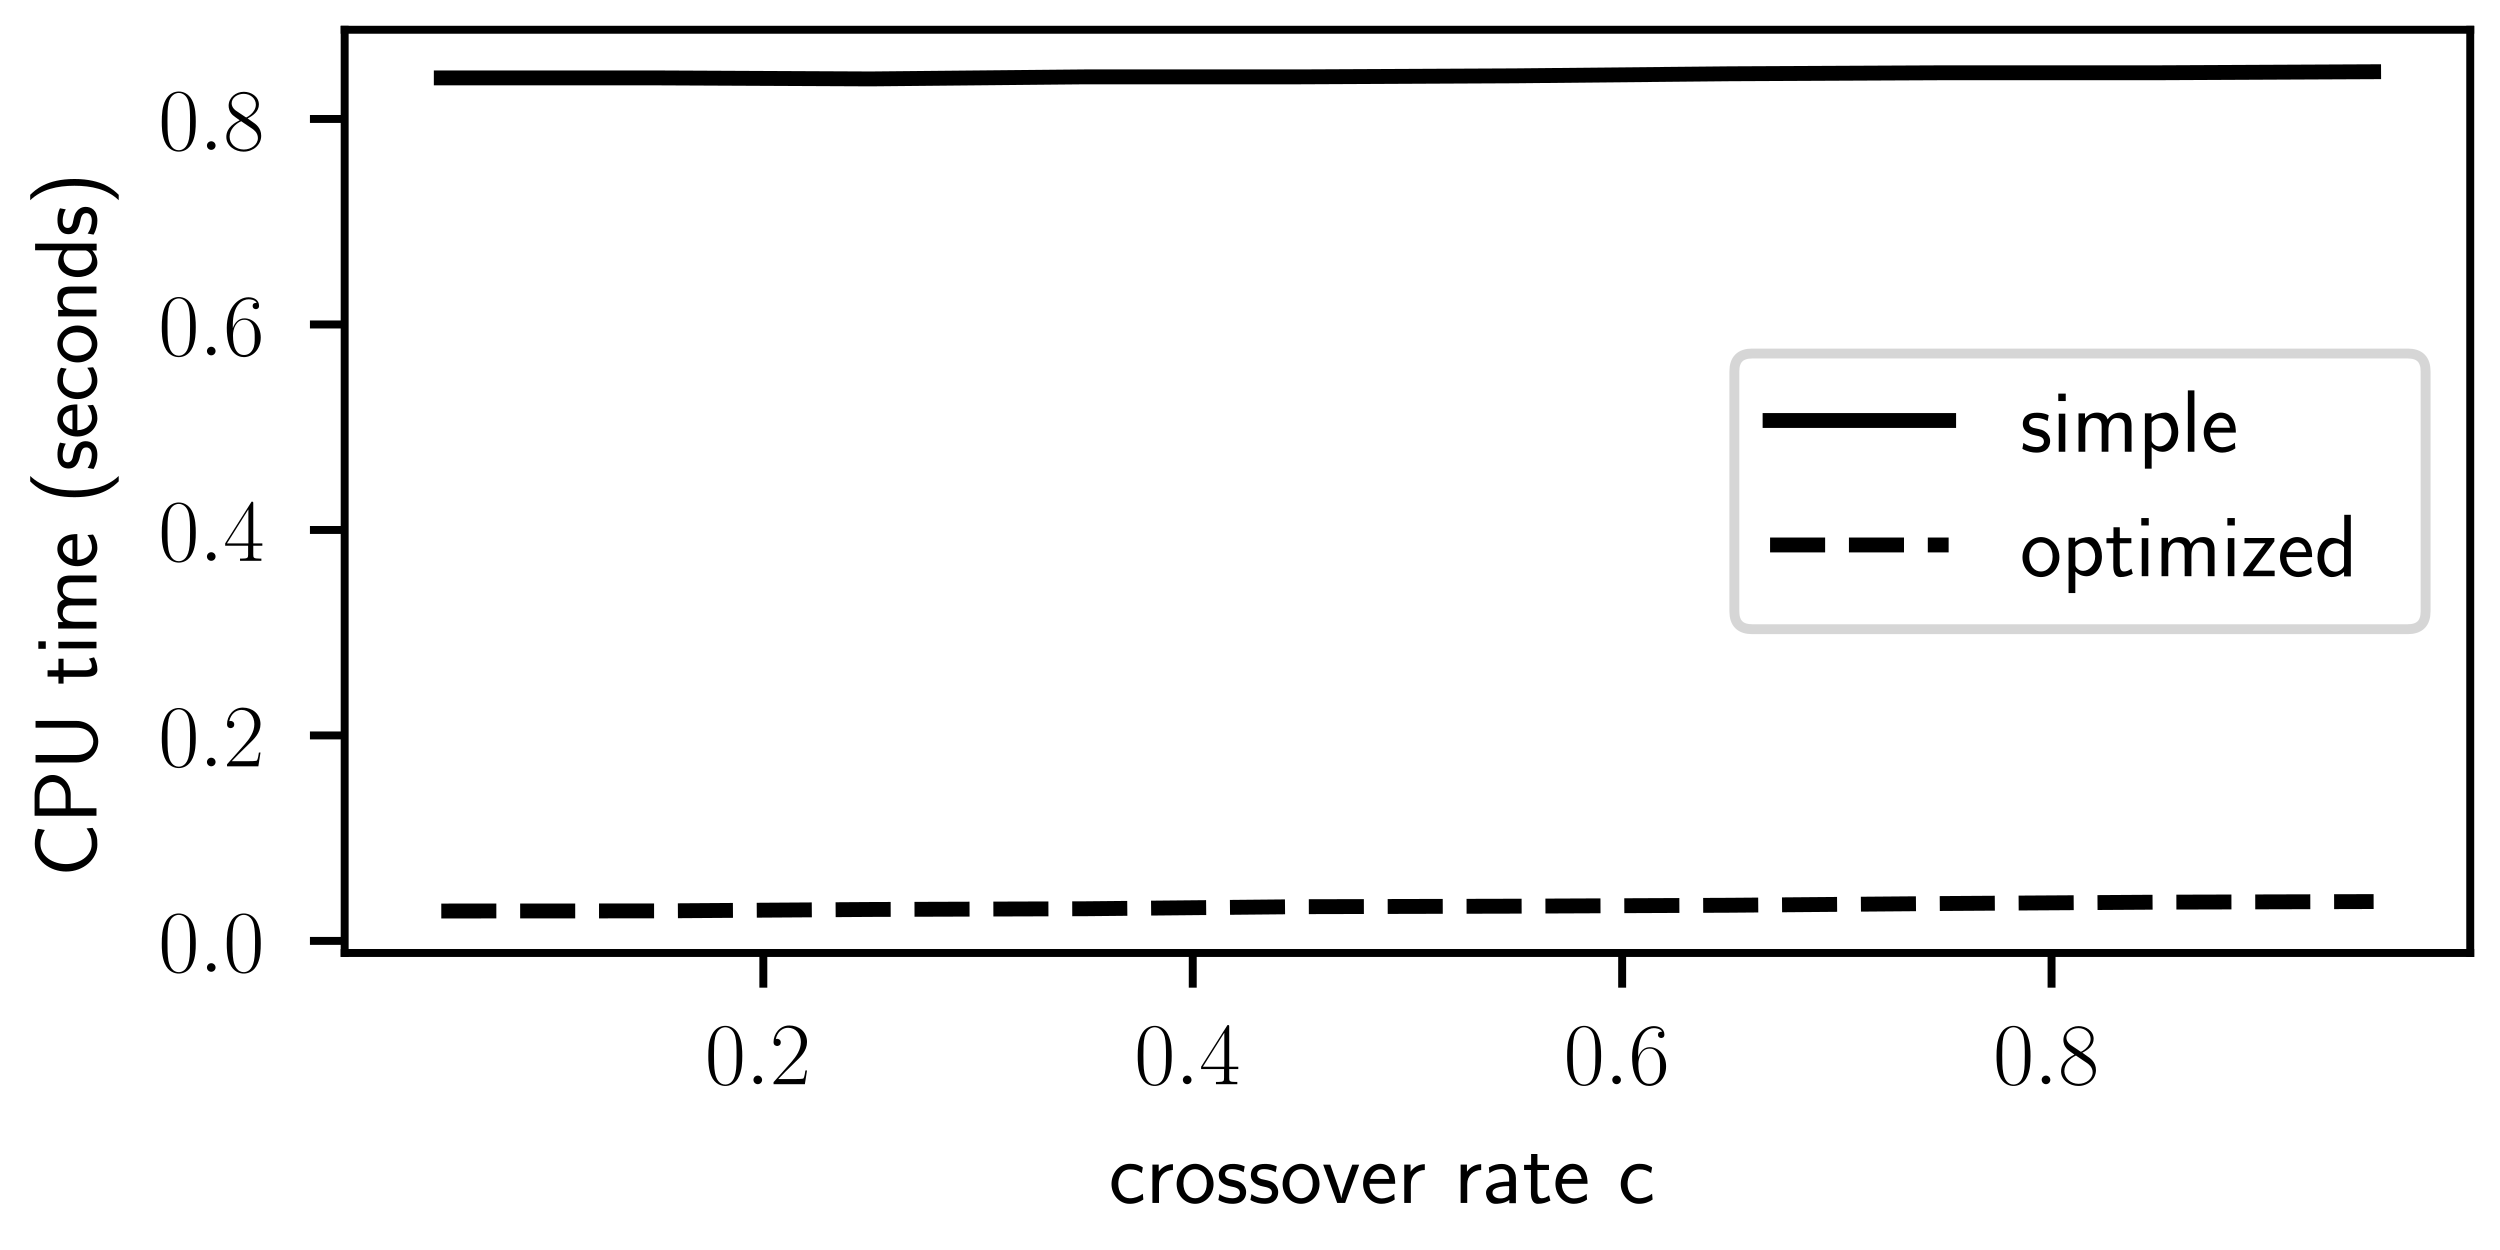
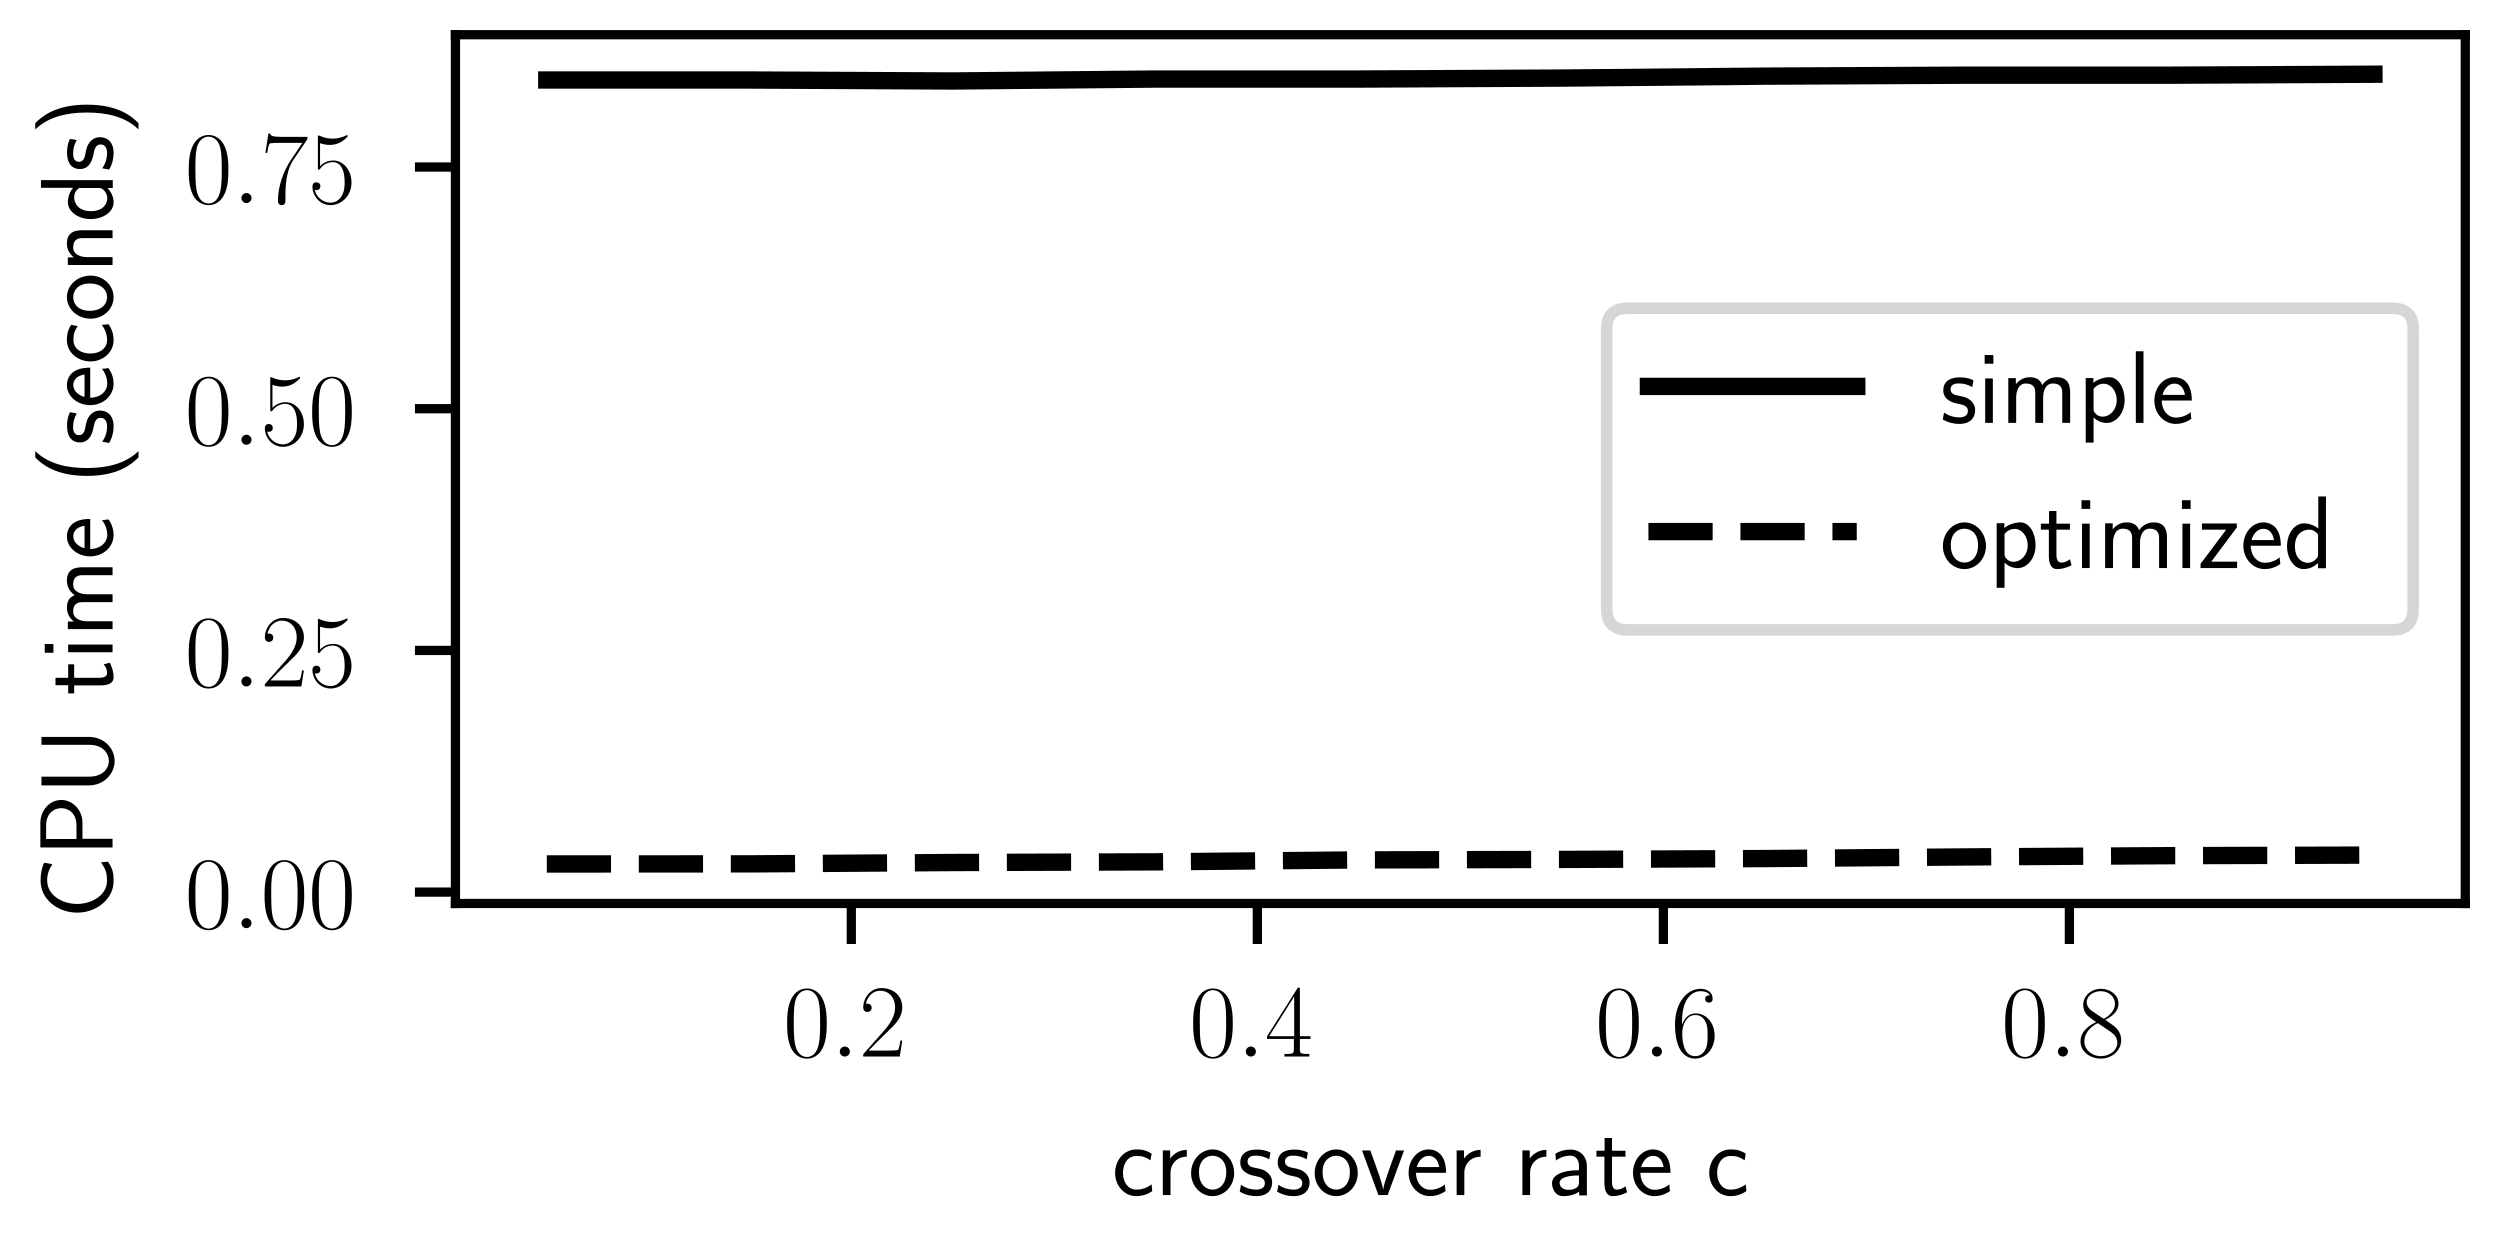
- <svg xmlns="http://www.w3.org/2000/svg" xmlns:xlink="http://www.w3.org/1999/xlink" width="252pt" height="126pt" viewBox="0 0 252 126" version="1.1">
+ <svg xmlns="http://www.w3.org/2000/svg" xmlns:xlink="http://www.w3.org/1999/xlink" width="216pt" height="108pt" viewBox="0 0 216 108" version="1.1">
  <defs>
    <style type="text/css">*{stroke-linejoin: round; stroke-linecap: butt}</style>
  </defs>
  <g id="figure_1">
    <g id="patch_1">
-       <path d="M 0 126  L 252 126  L 252 0  L 0 0  z " style="fill: #ffffff" />
+       <path d="M 0 108  L 216 108  L 216 0  L 0 0  z " style="fill: #ffffff" />
    </g>
    <g id="axes_1">
      <g id="patch_2">
-         <path d="M 34.742 96.06  L 249 96.06  L 249 3  L 34.742 3  z " style="fill: #ffffff" />
+         <path d="M 39.35 78.06  L 213 78.06  L 213 3  L 39.35 3  z " style="fill: #ffffff" />
      </g>
      <g id="matplotlib.axis_1">
        <g id="xtick_1">
          <g id="line2d_1">
            <defs>
-               <path id="m0b195b75a0" d="M 0 0  L 0 3.5  " style="stroke: #000000; stroke-width: 0.8" />
-             </defs>
-             <g>
-               <use xlink:href="#m0b195b75a0" x="76.944" y="96.06" style="stroke: #000000; stroke-width: 0.8" />
+               <path id="m0153f3cc2d" d="M 0 0  L 0 3.5  " style="stroke: #000000; stroke-width: 0.8" />
+             </defs>
+             <g>
+               <use xlink:href="#m0153f3cc2d" x="73.553" y="78.06" style="stroke: #000000; stroke-width: 0.8" />
            </g>
          </g>
          <g id="text_1">
-             <g transform="translate(71.05654 109.2862) scale(0.09 -0.09)">
+             <g transform="translate(67.66575 91.28619) scale(0.09 -0.09)">
              <defs>
                <path id="CMR17-30" d="M 2688 2025  C 2688 2416 2682 3080 2413 3591  C 2176 4039 1798 4198 1466 4198  C 1158 4198 768 4058 525 3597  C 269 3118 243 2524 243 2025  C 243 1661 250 1106 448 619  C 723 -39 1216 -128 1466 -128  C 1760 -128 2208 -7 2470 600  C 2662 1042 2688 1559 2688 2025  z M 1466 -26  C 1056 -26 813 325 723 812  C 653 1188 653 1738 653 2096  C 653 2588 653 2997 736 3387  C 858 3929 1216 4096 1466 4096  C 1728 4096 2067 3923 2189 3400  C 2272 3036 2278 2607 2278 2096  C 2278 1680 2278 1169 2202 792  C 2067 95 1690 -26 1466 -26  z " transform="scale(0.015625)" />
                <path id="CMMI12-3a" d="M 1178 307  C 1178 492 1024 619 870 619  C 685 619 557 466 557 313  C 557 128 710 0 864 0  C 1050 0 1178 153 1178 307  z " transform="scale(0.015625)" />
                <path id="CMR17-32" d="M 2669 989  L 2554 989  C 2490 536 2438 459 2413 420  C 2381 369 1920 369 1830 369  L 602 369  C 832 619 1280 1072 1824 1597  C 2214 1967 2669 2402 2669 3035  C 2669 3790 2067 4224 1395 4224  C 691 4224 262 3604 262 3030  C 262 2780 448 2748 525 2748  C 589 2748 781 2787 781 3010  C 781 3207 614 3264 525 3264  C 486 3264 448 3258 422 3245  C 544 3790 915 4058 1306 4058  C 1862 4058 2227 3617 2227 3035  C 2227 2479 1901 2000 1536 1584  L 262 146  L 262 0  L 2515 0  L 2669 989  z " transform="scale(0.015625)" />
              </defs>
              <use xlink:href="#CMR17-30" transform="scale(0.996264)" />
              <use xlink:href="#CMMI12-3a" transform="translate(45.69048 0) scale(0.996264)" />
              <use xlink:href="#CMR17-32" transform="translate(72.78765 0) scale(0.996264)" />
            </g>
          </g>
        </g>
        <g id="xtick_2">
          <g id="line2d_2">
            <g>
-               <use xlink:href="#m0b195b75a0" x="120.229" y="96.06" style="stroke: #000000; stroke-width: 0.8" />
+               <use xlink:href="#m0153f3cc2d" x="108.634" y="78.06" style="stroke: #000000; stroke-width: 0.8" />
            </g>
          </g>
          <g id="text_2">
-             <g transform="translate(114.341 109.2862) scale(0.09 -0.09)">
+             <g transform="translate(102.7466 91.28619) scale(0.09 -0.09)">
              <defs>
                <path id="CMR17-34" d="M 2150 4122  C 2150 4256 2144 4256 2029 4256  L 128 1254  L 128 1088  L 1779 1088  L 1779 457  C 1779 224 1766 160 1318 160  L 1197 160  L 1197 0  C 1402 0 1747 0 1965 0  C 2182 0 2528 0 2733 0  L 2733 160  L 2611 160  C 2163 160 2150 224 2150 457  L 2150 1088  L 2803 1088  L 2803 1254  L 2150 1254  L 2150 4122  z M 1798 3703  L 1798 1254  L 256 1254  L 1798 3703  z " transform="scale(0.015625)" />
              </defs>
              <use xlink:href="#CMR17-30" transform="scale(0.996264)" />
              <use xlink:href="#CMMI12-3a" transform="translate(45.69048 0) scale(0.996264)" />
              <use xlink:href="#CMR17-34" transform="translate(72.78765 0) scale(0.996264)" />
            </g>
          </g>
        </g>
        <g id="xtick_3">
          <g id="line2d_3">
            <g>
-               <use xlink:href="#m0b195b75a0" x="163.513" y="96.06" style="stroke: #000000; stroke-width: 0.8" />
+               <use xlink:href="#m0153f3cc2d" x="143.715" y="78.06" style="stroke: #000000; stroke-width: 0.8" />
            </g>
          </g>
          <g id="text_3">
-             <g transform="translate(157.6254 109.2862) scale(0.09 -0.09)">
+             <g transform="translate(137.8275 91.28619) scale(0.09 -0.09)">
              <defs>
                <path id="CMR17-36" d="M 678 2176  C 678 3690 1395 4032 1811 4032  C 1946 4032 2272 4009 2400 3776  C 2298 3776 2106 3776 2106 3553  C 2106 3381 2246 3323 2336 3323  C 2394 3323 2566 3348 2566 3560  C 2566 3954 2246 4179 1805 4179  C 1043 4179 243 3390 243 1984  C 243 253 966 -128 1478 -128  C 2099 -128 2688 427 2688 1283  C 2688 2081 2170 2662 1517 2662  C 1126 2662 838 2407 678 1960  L 678 2176  z M 1478 25  C 691 25 691 1200 691 1436  C 691 1896 909 2560 1504 2560  C 1613 2560 1926 2560 2138 2120  C 2253 1870 2253 1609 2253 1289  C 2253 944 2253 690 2118 434  C 1978 171 1773 25 1478 25  z " transform="scale(0.015625)" />
              </defs>
              <use xlink:href="#CMR17-30" transform="scale(0.996264)" />
              <use xlink:href="#CMMI12-3a" transform="translate(45.69048 0) scale(0.996264)" />
              <use xlink:href="#CMR17-36" transform="translate(72.78765 0) scale(0.996264)" />
            </g>
          </g>
        </g>
        <g id="xtick_4">
          <g id="line2d_4">
            <g>
-               <use xlink:href="#m0b195b75a0" x="206.797" y="96.06" style="stroke: #000000; stroke-width: 0.8" />
+               <use xlink:href="#m0153f3cc2d" x="178.796" y="78.06" style="stroke: #000000; stroke-width: 0.8" />
            </g>
          </g>
          <g id="text_4">
-             <g transform="translate(200.9098 109.2862) scale(0.09 -0.09)">
+             <g transform="translate(172.9083 91.28619) scale(0.09 -0.09)">
              <defs>
                <path id="CMR17-38" d="M 1741 2264  C 2144 2467 2554 2773 2554 3263  C 2554 3841 1990 4179 1472 4179  C 890 4179 378 3759 378 3180  C 378 3021 416 2747 666 2505  C 730 2442 998 2251 1171 2130  C 883 1983 211 1634 211 934  C 211 279 838 -128 1459 -128  C 2144 -128 2720 362 2720 1010  C 2720 1590 2330 1857 2074 2029  L 1741 2264  z M 902 2822  C 851 2854 595 3051 595 3351  C 595 3739 998 4032 1459 4032  C 1965 4032 2336 3676 2336 3262  C 2336 2669 1670 2331 1638 2331  C 1632 2331 1626 2331 1574 2370  L 902 2822  z M 2080 1519  C 2176 1449 2483 1240 2483 851  C 2483 381 2010 25 1472 25  C 890 25 448 438 448 940  C 448 1443 838 1862 1280 2060  L 2080 1519  z " transform="scale(0.015625)" />
              </defs>
              <use xlink:href="#CMR17-30" transform="scale(0.996264)" />
              <use xlink:href="#CMMI12-3a" transform="translate(45.69048 0) scale(0.996264)" />
              <use xlink:href="#CMR17-38" transform="translate(72.78765 0) scale(0.996264)" />
            </g>
          </g>
        </g>
        <g id="text_5">
-           <g transform="translate(111.7437 121.2563) scale(0.09 -0.09)">
+           <g transform="translate(96.04754 103.2563) scale(0.09 -0.09)">
            <defs>
              <path id="CMSS17-63" d="M 2464 2541  C 2464 2585 2170 2714 2093 2739  C 1882 2816 1613 2816 1542 2816  C 710 2816 211 2093 211 1363  C 211 595 768 -64 1517 -64  C 1946 -64 2253 76 2502 242  L 2464 664  C 2189 453 1869 337 1523 337  C 1024 337 698 774 698 1369  C 698 1831 909 2414 1549 2414  C 1901 2414 2099 2343 2394 2145  L 2464 2541  z " transform="scale(0.015625)" />
              <path id="CMSS17-72" d="M 954 1363  C 954 1965 1395 2368 1958 2368  L 1958 2789  C 1549 2789 1165 2585 934 2253  L 934 2758  L 480 2758  L 480 0  L 954 0  L 954 1363  z " transform="scale(0.015625)" />
              <path id="CMSS17-6f" d="M 2829 1356  C 2829 2176 2221 2816 1504 2816  C 768 2816 173 2157 173 1356  C 173 544 787 -64 1498 -64  C 2227 -64 2829 563 2829 1356  z M 1504 337  C 1050 337 659 709 659 1408  C 659 2151 1114 2427 1498 2427  C 1914 2427 2342 2126 2342 1408  C 2342 683 1926 337 1504 337  z " transform="scale(0.015625)" />
              <path id="CMSS17-73" d="M 2061 2627  C 1683 2807 1389 2807 1197 2807  C 742 2807 198 2648 198 2003  C 198 1359 902 1218 1094 1179  C 1389 1122 1715 1058 1715 740  C 1715 337 1254 337 1171 337  C 915 337 563 407 243 638  L 166 210  C 531 0 883 -64 1178 -64  C 1965 -64 2163 416 2163 781  C 2163 1094 1984 1305 1862 1401  C 1651 1568 1574 1587 1050 1696  C 960 1709 646 1779 646 2066  C 646 2432 1050 2432 1139 2432  C 1555 2432 1811 2303 1984 2208  L 2061 2627  z " transform="scale(0.015625)" />
              <path id="CMSS17-76" d="M 2675 2752  L 2176 2752  L 1747 1556  C 1613 1165 1421 627 1389 352  L 1382 352  C 1370 468 1318 634 1286 749  C 1248 890 1197 1056 1158 1172  L 595 2752  L 83 2752  L 1094 0  L 1664 0  L 2675 2752  z " transform="scale(0.015625)" />
              <path id="CMSS17-65" d="M 2502 1377  C 2502 1590 2490 2003 2285 2345  C 2061 2713 1696 2816 1421 2816  C 755 2816 192 2188 192 1375  C 192 582 774 -64 1510 -64  C 1798 -64 2150 19 2470 248  C 2470 274 2458 414 2451 420  C 2451 433 2432 630 2432 656  C 2125 407 1773 325 1517 325  C 1107 325 666 667 646 1377  L 2502 1377  z M 698 1728  C 781 2084 1062 2421 1421 2421  C 1517 2421 1965 2421 2080 1728  L 698 1728  z " transform="scale(0.015625)" />
              <path id="CMSS17-61" d="M 2406 1791  C 2406 2392 1978 2808 1402 2808  C 1120 2808 813 2757 461 2553  L 499 2135  C 659 2248 934 2432 1395 2432  C 1722 2432 1920 2180 1920 1782  L 1920 1536  C 896 1536 256 1238 256 726  C 256 461 416 -64 947 -64  C 1043 -64 1562 -64 1933 217  L 1933 -19  L 2406 -19  L 2406 1791  z M 1920 816  C 1920 701 1920 548 1728 434  C 1562 325 1350 325 1261 325  C 941 325 723 511 723 744  C 723 1211 1722 1211 1920 1211  L 1920 816  z " transform="scale(0.015625)" />
              <path id="CMSS17-74" d="M 1069 2368  L 1901 2368  L 1901 2737  L 1069 2737  L 1069 3520  L 614 3520  L 614 2737  L 109 2737  L 109 2368  L 602 2368  L 602 749  C 602 384 685 -64 1107 -64  C 1427 -64 1722 25 2003 172  L 1901 548  C 1747 414 1562 337 1363 337  C 1082 337 1069 696 1069 856  L 1069 2368  z " transform="scale(0.015625)" />
            </defs>
            <use xlink:href="#CMSS17-63" transform="scale(0.996264)" />
            <use xlink:href="#CMSS17-72" transform="translate(41.63882 0) scale(0.996264)" />
            <use xlink:href="#CMSS17-6f" transform="translate(73.5486 0) scale(0.996264)" />
            <use xlink:href="#CMSS17-73" transform="translate(120.3922 0) scale(0.996264)" />
            <use xlink:href="#CMSS17-73" transform="translate(156.3058 0) scale(0.996264)" />
            <use xlink:href="#CMSS17-6f" transform="translate(192.2193 0) scale(0.996264)" />
            <use xlink:href="#CMSS17-76" transform="translate(239.0629 0) scale(0.996264)" />
            <use xlink:href="#CMSS17-65" transform="translate(282.0631 0) scale(0.996264)" />
            <use xlink:href="#CMSS17-72" transform="translate(323.7019 0) scale(0.996264)" />
            <use xlink:href="#CMSS17-72" transform="translate(386.8408 0) scale(0.996264)" />
            <use xlink:href="#CMSS17-61" transform="translate(418.7505 0) scale(0.996264)" />
            <use xlink:href="#CMSS17-74" transform="translate(463.6725 0) scale(0.996264)" />
            <use xlink:href="#CMSS17-65" transform="translate(497.504 0) scale(0.996264)" />
            <use xlink:href="#CMSS17-63" transform="translate(570.372 0) scale(0.996264)" />
          </g>
        </g>
      </g>
      <g id="matplotlib.axis_2">
        <g id="ytick_1">
          <g id="line2d_5">
            <defs>
-               <path id="m219385d985" d="M 0 0  L -3.5 0  " style="stroke: #000000; stroke-width: 0.8" />
-             </defs>
-             <g>
-               <use xlink:href="#m219385d985" x="34.742" y="94.843" style="stroke: #000000; stroke-width: 0.8" />
+               <path id="m68bffeac52" d="M 0 0  L -3.5 0  " style="stroke: #000000; stroke-width: 0.8" />
+             </defs>
+             <g>
+               <use xlink:href="#m68bffeac52" x="39.35" y="77.078" style="stroke: #000000; stroke-width: 0.8" />
            </g>
          </g>
          <g id="text_6">
-             <g transform="translate(15.96662 97.95653) scale(0.09 -0.09)">
+             <g transform="translate(15.96662 80.1918) scale(0.09 -0.09)">
              <use xlink:href="#CMR17-30" transform="scale(0.996264)" />
              <use xlink:href="#CMMI12-3a" transform="translate(45.69048 0) scale(0.996264)" />
              <use xlink:href="#CMR17-30" transform="translate(72.78765 0) scale(0.996264)" />
+               <use xlink:href="#CMR17-30" transform="translate(118.4781 0) scale(0.996264)" />
            </g>
          </g>
        </g>
        <g id="ytick_2">
          <g id="line2d_6">
            <g>
-               <use xlink:href="#m219385d985" x="34.742" y="74.131" style="stroke: #000000; stroke-width: 0.8" />
+               <use xlink:href="#m68bffeac52" x="39.35" y="56.196" style="stroke: #000000; stroke-width: 0.8" />
            </g>
          </g>
          <g id="text_7">
-             <g transform="translate(15.96662 77.24424) scale(0.09 -0.09)">
+             <g transform="translate(15.96662 59.30928) scale(0.09 -0.09)">
+               <defs>
+                 <path id="CMR17-35" d="M 730 3692  C 794 3666 1056 3584 1325 3584  C 1920 3584 2246 3911 2432 4100  C 2432 4157 2432 4192 2394 4192  C 2387 4192 2374 4192 2323 4163  C 2099 4058 1837 3973 1517 3973  C 1325 3973 1037 3999 723 4139  C 653 4171 640 4171 634 4171  C 602 4171 595 4164 595 4037  L 595 2203  C 595 2089 595 2057 659 2057  C 691 2057 704 2070 736 2114  C 941 2401 1222 2522 1542 2522  C 1766 2522 2246 2382 2246 1289  C 2246 1085 2246 715 2054 421  C 1894 159 1645 25 1370 25  C 947 25 518 320 403 814  C 429 807 480 795 506 795  C 589 795 749 840 749 1038  C 749 1210 627 1280 506 1280  C 358 1280 262 1190 262 1011  C 262 454 704 -128 1382 -128  C 2042 -128 2669 440 2669 1264  C 2669 2030 2170 2624 1549 2624  C 1222 2624 947 2503 730 2274  L 730 3692  z " transform="scale(0.015625)" />
+               </defs>
              <use xlink:href="#CMR17-30" transform="scale(0.996264)" />
              <use xlink:href="#CMMI12-3a" transform="translate(45.69048 0) scale(0.996264)" />
              <use xlink:href="#CMR17-32" transform="translate(72.78765 0) scale(0.996264)" />
+               <use xlink:href="#CMR17-35" transform="translate(118.4781 0) scale(0.996264)" />
            </g>
          </g>
        </g>
        <g id="ytick_3">
          <g id="line2d_7">
            <g>
-               <use xlink:href="#m219385d985" x="34.742" y="53.419" style="stroke: #000000; stroke-width: 0.8" />
+               <use xlink:href="#m68bffeac52" x="39.35" y="35.313" style="stroke: #000000; stroke-width: 0.8" />
            </g>
          </g>
          <g id="text_8">
-             <g transform="translate(15.96662 56.53195) scale(0.09 -0.09)">
-               <use xlink:href="#CMR17-30" transform="scale(0.996264)" />
-               <use xlink:href="#CMMI12-3a" transform="translate(45.69048 0) scale(0.996264)" />
-               <use xlink:href="#CMR17-34" transform="translate(72.78765 0) scale(0.996264)" />
+             <g transform="translate(15.96662 38.42676) scale(0.09 -0.09)">
+               <use xlink:href="#CMR17-30" transform="scale(0.996264)" />
+               <use xlink:href="#CMMI12-3a" transform="translate(45.69048 0) scale(0.996264)" />
+               <use xlink:href="#CMR17-35" transform="translate(72.78765 0) scale(0.996264)" />
+               <use xlink:href="#CMR17-30" transform="translate(118.4781 0) scale(0.996264)" />
            </g>
          </g>
        </g>
        <g id="ytick_4">
          <g id="line2d_8">
            <g>
-               <use xlink:href="#m219385d985" x="34.742" y="32.706" style="stroke: #000000; stroke-width: 0.8" />
+               <use xlink:href="#m68bffeac52" x="39.35" y="14.431" style="stroke: #000000; stroke-width: 0.8" />
            </g>
          </g>
          <g id="text_9">
-             <g transform="translate(15.96662 35.81965) scale(0.09 -0.09)">
-               <use xlink:href="#CMR17-30" transform="scale(0.996264)" />
-               <use xlink:href="#CMMI12-3a" transform="translate(45.69048 0) scale(0.996264)" />
-               <use xlink:href="#CMR17-36" transform="translate(72.78765 0) scale(0.996264)" />
-             </g>
-           </g>
-         </g>
-         <g id="ytick_5">
-           <g id="line2d_9">
-             <g>
-               <use xlink:href="#m219385d985" x="34.742" y="11.994" style="stroke: #000000; stroke-width: 0.8" />
-             </g>
-           </g>
-           <g id="text_10">
-             <g transform="translate(15.96662 15.10736) scale(0.09 -0.09)">
-               <use xlink:href="#CMR17-30" transform="scale(0.996264)" />
-               <use xlink:href="#CMMI12-3a" transform="translate(45.69048 0) scale(0.996264)" />
-               <use xlink:href="#CMR17-38" transform="translate(72.78765 0) scale(0.996264)" />
-             </g>
-           </g>
-         </g>
-         <g id="text_11">
-           <g transform="translate(9.725022 88.4088) rotate(-90) scale(0.09 -0.09)">
+             <g transform="translate(15.96662 17.54424) scale(0.09 -0.09)">
+               <defs>
+                 <path id="CMR17-37" d="M 2886 3941  L 2886 4081  L 1382 4081  C 634 4081 621 4165 595 4288  L 480 4288  L 294 3094  L 410 3094  C 429 3215 474 3540 550 3661  C 589 3712 1062 3712 1171 3712  L 2579 3712  L 1869 2661  C 1395 1954 1069 999 1069 165  C 1069 89 1069 -128 1299 -128  C 1530 -128 1530 89 1530 171  L 1530 465  C 1530 1508 1709 2196 2003 2636  L 2886 3941  z " transform="scale(0.015625)" />
+               </defs>
+               <use xlink:href="#CMR17-30" transform="scale(0.996264)" />
+               <use xlink:href="#CMMI12-3a" transform="translate(45.69048 0) scale(0.996264)" />
+               <use xlink:href="#CMR17-37" transform="translate(72.78765 0) scale(0.996264)" />
+               <use xlink:href="#CMR17-35" transform="translate(118.4781 0) scale(0.996264)" />
+             </g>
+           </g>
+         </g>
+         <g id="text_10">
+           <g transform="translate(9.725022 79.4088) rotate(-90) scale(0.09 -0.09)">
            <defs>
              <path id="CMSS17-43" d="M 3501 714  C 3072 427 2874 344 2355 344  C 1459 344 934 1303 934 2179  C 934 3112 1472 4032 2381 4032  C 2790 4032 3059 3918 3386 3715  L 3475 4217  C 3168 4370 2778 4440 2387 4440  C 1158 4440 397 3316 397 2179  C 397 927 1299 -64 2323 -64  C 2874 -64 3066 -19 3539 280  L 3501 714  z " transform="scale(0.015625)" />
              <path id="CMSS17-50" d="M 2106 1856  C 2874 1856 3501 2453 3501 3158  C 3501 3850 2899 4453 2067 4453  L 570 4453  L 570 0  L 1107 0  L 1107 1856  L 2106 1856  z M 1926 4096  C 2669 4096 2995 3627 2995 3157  C 2995 2720 2694 2226 1926 2226  L 1094 2226  L 1094 4096  L 1926 4096  z " transform="scale(0.015625)" />
              <path id="CMSS17-55" d="M 3552 4384  L 3066 4384  L 3066 1449  C 3066 604 2547 229 2074 229  C 1587 229 1101 623 1101 1443  L 1101 4384  L 563 4384  L 563 1454  C 563 539 1274 -128 2067 -128  C 2861 -128 3552 539 3552 1454  L 3552 4384  z " transform="scale(0.015625)" />
              <path id="CMSS17-69" d="M 979 4183  L 442 4183  L 442 3648  L 979 3648  L 979 4183  z M 947 2739  L 474 2739  L 474 0  L 947 0  L 947 2739  z " transform="scale(0.015625)" />
              <path id="CMSS17-6d" d="M 4288 1877  C 4288 2308 4179 2816 3462 2816  C 2982 2816 2694 2516 2566 2331  C 2451 2670 2182 2816 1798 2816  C 1363 2816 1088 2568 941 2389  L 941 2758  L 474 2758  L 474 0  L 960 0  L 960 1559  C 960 1939 1101 2428 1555 2428  C 2138 2428 2138 2016 2138 1829  L 2138 0  L 2624 0  L 2624 1559  C 2624 1939 2765 2428 3219 2428  C 3802 2428 3802 2016 3802 1829  L 3802 0  L 4288 0  L 4288 1877  z " transform="scale(0.015625)" />
              <path id="CMSS17-28" d="M 1613 4768  C 1267 4417 474 3601 474 1588  C 474 -433 1267 -1243 1613 -1600  L 2003 -1600  C 1216 -784 960 357 960 1581  C 960 2798 1203 3946 2003 4768  L 1613 4768  z " transform="scale(0.015625)" />
              <path id="CMSS17-6e" d="M 2618 1877  C 2618 2283 2522 2816 1798 2816  C 1389 2816 1120 2606 941 2389  L 941 2758  L 474 2758  L 474 0  L 960 0  L 960 1559  C 960 1964 1114 2428 1549 2428  C 2112 2428 2131 2048 2131 1829  L 2131 0  L 2618 0  L 2618 1877  z " transform="scale(0.015625)" />
              <path id="CMSS17-64" d="M 2611 4416  L 2138 4416  L 2138 2438  C 1939 2603 1613 2756 1254 2756  C 672 2756 211 2131 211 1347  C 211 562 666 -64 1235 -64  C 1677 -64 1971 172 2125 306  L 2125 -13  L 2611 -13  L 2611 4416  z M 2125 836  C 2125 747 2125 653 1926 482  C 1798 375 1645 325 1498 325  C 1152 325 698 576 698 1340  C 698 2134 1210 2368 1562 2368  C 1798 2368 1990 2254 2125 2065  L 2125 836  z " transform="scale(0.015625)" />
              <path id="CMSS17-29" d="M 723 -1600  C 1069 -1249 1862 -433 1862 1581  C 1862 3601 1069 4411 723 4768  L 333 4768  C 1120 3952 1376 2811 1376 1588  C 1376 370 1133 -778 333 -1600  L 723 -1600  z " transform="scale(0.015625)" />
            </defs>
            <use xlink:href="#CMSS17-43" transform="scale(0.996264)" />
            <use xlink:href="#CMSS17-50" transform="translate(59.85577 0) scale(0.996264)" />
            <use xlink:href="#CMSS17-55" transform="translate(119.5914 0) scale(0.996264)" />
            <use xlink:href="#CMSS17-74" transform="translate(214.9602 0) scale(0.996264)" />
            <use xlink:href="#CMSS17-69" transform="translate(248.7918 0) scale(0.996264)" />
            <use xlink:href="#CMSS17-6d" transform="translate(270.9725 0) scale(0.996264)" />
            <use xlink:href="#CMSS17-65" transform="translate(345.2018 0) scale(0.996264)" />
            <use xlink:href="#CMSS17-28" transform="translate(418.0697 0) scale(0.996264)" />
            <use xlink:href="#CMSS17-73" transform="translate(454.5036 0) scale(0.996264)" />
            <use xlink:href="#CMSS17-65" transform="translate(490.4171 0) scale(0.996264)" />
            <use xlink:href="#CMSS17-63" transform="translate(532.056 0) scale(0.996264)" />
            <use xlink:href="#CMSS17-6f" transform="translate(573.6948 0) scale(0.996264)" />
            <use xlink:href="#CMSS17-6e" transform="translate(620.5384 0) scale(0.996264)" />
            <use xlink:href="#CMSS17-64" transform="translate(668.7434 0) scale(0.996264)" />
            <use xlink:href="#CMSS17-73" transform="translate(716.9483 0) scale(0.996264)" />
            <use xlink:href="#CMSS17-29" transform="translate(752.8618 0) scale(0.996264)" />
          </g>
        </g>
      </g>
+       <g id="line2d_9">
+         <path d="M 47.243 6.913  L 64.783 6.913  L 82.324 6.997  L 99.864 6.83  L 117.404 6.83  L 134.945 6.746  L 152.485 6.579  L 170.026 6.496  L 187.566 6.496  L 205.107 6.412  " clip-path="url(#p5bedc7c5d7)" style="fill: none; stroke: #000000; stroke-width: 1.5; stroke-linecap: square" />
+       </g>
      <g id="line2d_10">
-         <path d="M 44.481 7.852  L 66.123 7.852  L 87.765 7.955  L 109.407 7.748  L 131.05 7.748  L 152.692 7.644  L 174.334 7.437  L 195.976 7.334  L 217.619 7.334  L 239.261 7.23  " clip-path="url(#p0b437d2868)" style="fill: none; stroke: #000000; stroke-width: 1.5; stroke-linecap: square" />
-       </g>
-       <g id="line2d_11">
-         <path d="M 44.481 91.83  L 66.123 91.819  L 87.765 91.674  L 109.407 91.602  L 131.05 91.395  L 152.692 91.343  L 174.334 91.25  L 195.976 91.074  L 217.619 90.939  L 239.261 90.877  " clip-path="url(#p0b437d2868)" style="fill: none; stroke-dasharray: 5.55,2.4; stroke-dashoffset: 0; stroke: #000000; stroke-width: 1.5" />
+         <path d="M 47.243 74.648  L 64.783 74.639  L 82.324 74.522  L 99.864 74.464  L 117.404 74.297  L 134.945 74.255  L 152.485 74.18  L 170.026 74.038  L 187.566 73.929  L 205.107 73.879  " clip-path="url(#p5bedc7c5d7)" style="fill: none; stroke-dasharray: 5.55,2.4; stroke-dashoffset: 0; stroke: #000000; stroke-width: 1.5" />
      </g>
      <g id="patch_3">
-         <path d="M 34.742 96.06  L 34.742 3  " style="fill: none; stroke: #000000; stroke-width: 0.8; stroke-linejoin: miter; stroke-linecap: square" />
+         <path d="M 39.35 78.06  L 39.35 3  " style="fill: none; stroke: #000000; stroke-width: 0.8; stroke-linejoin: miter; stroke-linecap: square" />
      </g>
      <g id="patch_4">
-         <path d="M 249 96.06  L 249 3  " style="fill: none; stroke: #000000; stroke-width: 0.8; stroke-linejoin: miter; stroke-linecap: square" />
+         <path d="M 213 78.06  L 213 3  " style="fill: none; stroke: #000000; stroke-width: 0.8; stroke-linejoin: miter; stroke-linecap: square" />
      </g>
      <g id="patch_5">
-         <path d="M 34.742 96.06  L 249 96.06  " style="fill: none; stroke: #000000; stroke-width: 0.8; stroke-linejoin: miter; stroke-linecap: square" />
+         <path d="M 39.35 78.06  L 213 78.06  " style="fill: none; stroke: #000000; stroke-width: 0.8; stroke-linejoin: miter; stroke-linecap: square" />
      </g>
      <g id="patch_6">
-         <path d="M 34.742 3  L 249 3  " style="fill: none; stroke: #000000; stroke-width: 0.8; stroke-linejoin: miter; stroke-linecap: square" />
+         <path d="M 39.35 3  L 213 3  " style="fill: none; stroke: #000000; stroke-width: 0.8; stroke-linejoin: miter; stroke-linecap: square" />
      </g>
      <g id="legend_1">
        <g id="patch_7">
-           <path d="M 176.623 63.423  L 242.7 63.423  Q 244.5 63.423 244.5 61.623  L 244.5 37.436  Q 244.5 35.636 242.7 35.636  L 176.623 35.636  Q 174.823 35.636 174.823 37.436  L 174.823 61.623  Q 174.823 63.423 176.623 63.423  z " style="fill: #ffffff; opacity: 0.8; stroke: #cccccc; stroke-linejoin: miter" />
-         </g>
-         <g id="line2d_12">
-           <path d="M 178.423 42.386  L 187.423 42.386  L 196.423 42.386  " style="fill: none; stroke: #000000; stroke-width: 1.5; stroke-linecap: square" />
-         </g>
-         <g id="text_12">
-           <g transform="translate(203.6232 45.53643) scale(0.09 -0.09)">
+           <path d="M 140.623 54.423  L 206.7 54.423  Q 208.5 54.423 208.5 52.623  L 208.5 28.436  Q 208.5 26.636 206.7 26.636  L 140.623 26.636  Q 138.823 26.636 138.823 28.436  L 138.823 52.623  Q 138.823 54.423 140.623 54.423  z " style="fill: #ffffff; opacity: 0.8; stroke: #cccccc; stroke-linejoin: miter" />
+         </g>
+         <g id="line2d_11">
+           <path d="M 142.423 33.386  L 151.423 33.386  L 160.423 33.386  " style="fill: none; stroke: #000000; stroke-width: 1.5; stroke-linecap: square" />
+         </g>
+         <g id="text_11">
+           <g transform="translate(167.6232 36.53643) scale(0.09 -0.09)">
            <defs>
              <path id="CMSS17-70" d="M 966 333  C 1178 129 1466 -5 1773 -5  C 2368 -5 2880 603 2880 1412  C 2880 2159 2496 2816 1946 2816  C 1626 2816 1242 2702 954 2472  L 954 2765  L 480 2765  L 480 -1216  L 966 -1216  L 966 333  z M 966 2100  C 1018 2176 1235 2415 1587 2415  C 2035 2415 2394 1960 2394 1412  C 2394 787 1958 384 1530 384  C 1402 384 1267 415 1139 523  C 966 674 966 768 966 857  L 966 2100  z " transform="scale(0.015625)" />
              <path id="CMSS17-6c" d="M 947 4416  L 474 4416  L 474 0  L 947 0  L 947 4416  z " transform="scale(0.015625)" />
            </defs>
            <use xlink:href="#CMSS17-73" transform="scale(0.996264)" />
            <use xlink:href="#CMSS17-69" transform="translate(35.91354 0) scale(0.996264)" />
            <use xlink:href="#CMSS17-6d" transform="translate(58.09427 0) scale(0.996264)" />
            <use xlink:href="#CMSS17-70" transform="translate(132.3235 0) scale(0.996264)" />
            <use xlink:href="#CMSS17-6c" transform="translate(180.5285 0) scale(0.996264)" />
            <use xlink:href="#CMSS17-65" transform="translate(202.7092 0) scale(0.996264)" />
          </g>
        </g>
-         <g id="line2d_13">
-           <path d="M 178.423 54.93  L 187.423 54.93  L 196.423 54.93  " style="fill: none; stroke-dasharray: 5.55,2.4; stroke-dashoffset: 0; stroke: #000000; stroke-width: 1.5" />
-         </g>
-         <g id="text_13">
-           <g transform="translate(203.6232 58.07989) scale(0.09 -0.09)">
+         <g id="line2d_12">
+           <path d="M 142.423 45.93  L 151.423 45.93  L 160.423 45.93  " style="fill: none; stroke-dasharray: 5.55,2.4; stroke-dashoffset: 0; stroke: #000000; stroke-width: 1.5" />
+         </g>
+         <g id="text_12">
+           <g transform="translate(167.6232 49.07989) scale(0.09 -0.09)">
            <defs>
              <path id="CMSS17-7a" d="M 2400 2502  L 2400 2750  L 250 2750  L 250 2368  L 1069 2368  C 1146 2368 1222 2368 1299 2368  L 1747 2368  L 166 261  L 166 0  L 2419 0  L 2419 395  L 1549 395  C 1472 395 1395 395 1318 395  L 826 395  L 2400 2502  z " transform="scale(0.015625)" />
            </defs>
            <use xlink:href="#CMSS17-6f" transform="scale(0.996264)" />
            <use xlink:href="#CMSS17-70" transform="translate(46.84362 0) scale(0.996264)" />
            <use xlink:href="#CMSS17-74" transform="translate(95.04857 0) scale(0.996264)" />
            <use xlink:href="#CMSS17-69" transform="translate(128.8801 0) scale(0.996264)" />
            <use xlink:href="#CMSS17-6d" transform="translate(151.0609 0) scale(0.996264)" />
            <use xlink:href="#CMSS17-69" transform="translate(225.2901 0) scale(0.996264)" />
            <use xlink:href="#CMSS17-7a" transform="translate(247.4708 0) scale(0.996264)" />
            <use xlink:href="#CMSS17-65" transform="translate(288.1487 0) scale(0.996264)" />
            <use xlink:href="#CMSS17-64" transform="translate(329.7875 0) scale(0.996264)" />
          </g>
        </g>
      </g>
    </g>
  </g>
  <defs>
-     <clipPath id="p0b437d2868">
-       <rect x="34.742" y="3" width="214.258" height="93.059" />
+     <clipPath id="p5bedc7c5d7">
+       <rect x="39.35" y="3" width="173.65" height="75.059" />
    </clipPath>
  </defs>
</svg>
